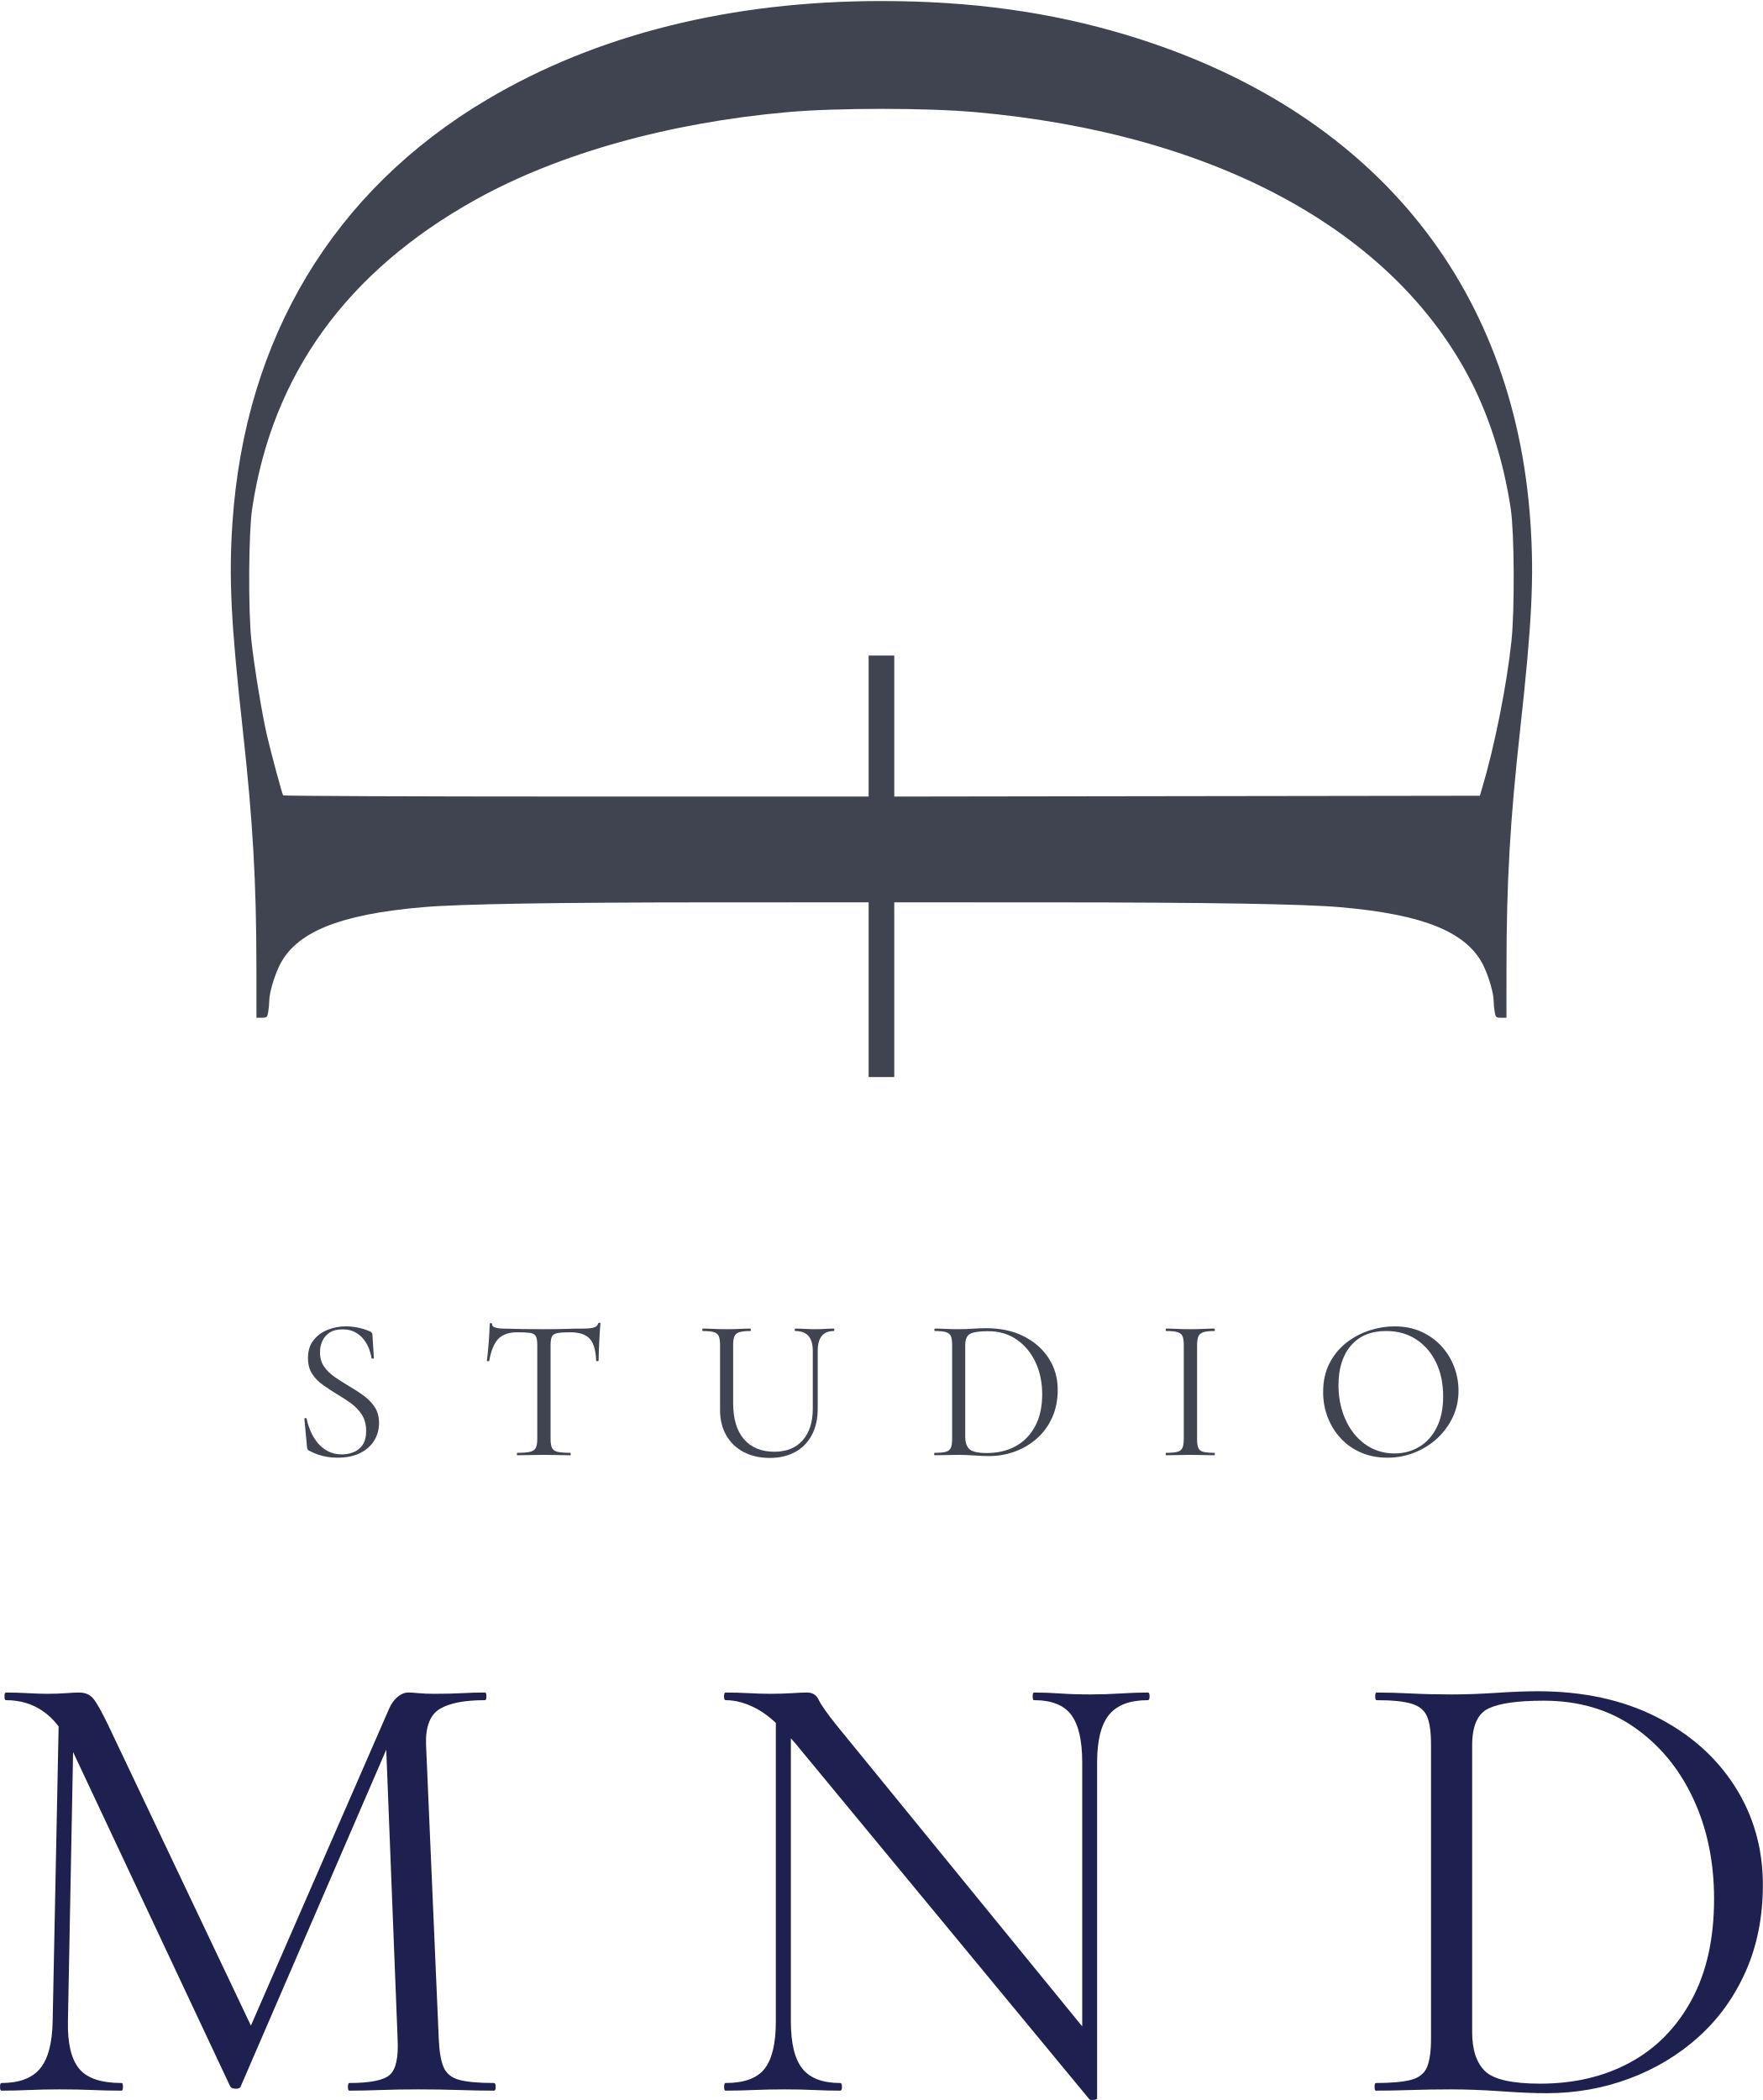
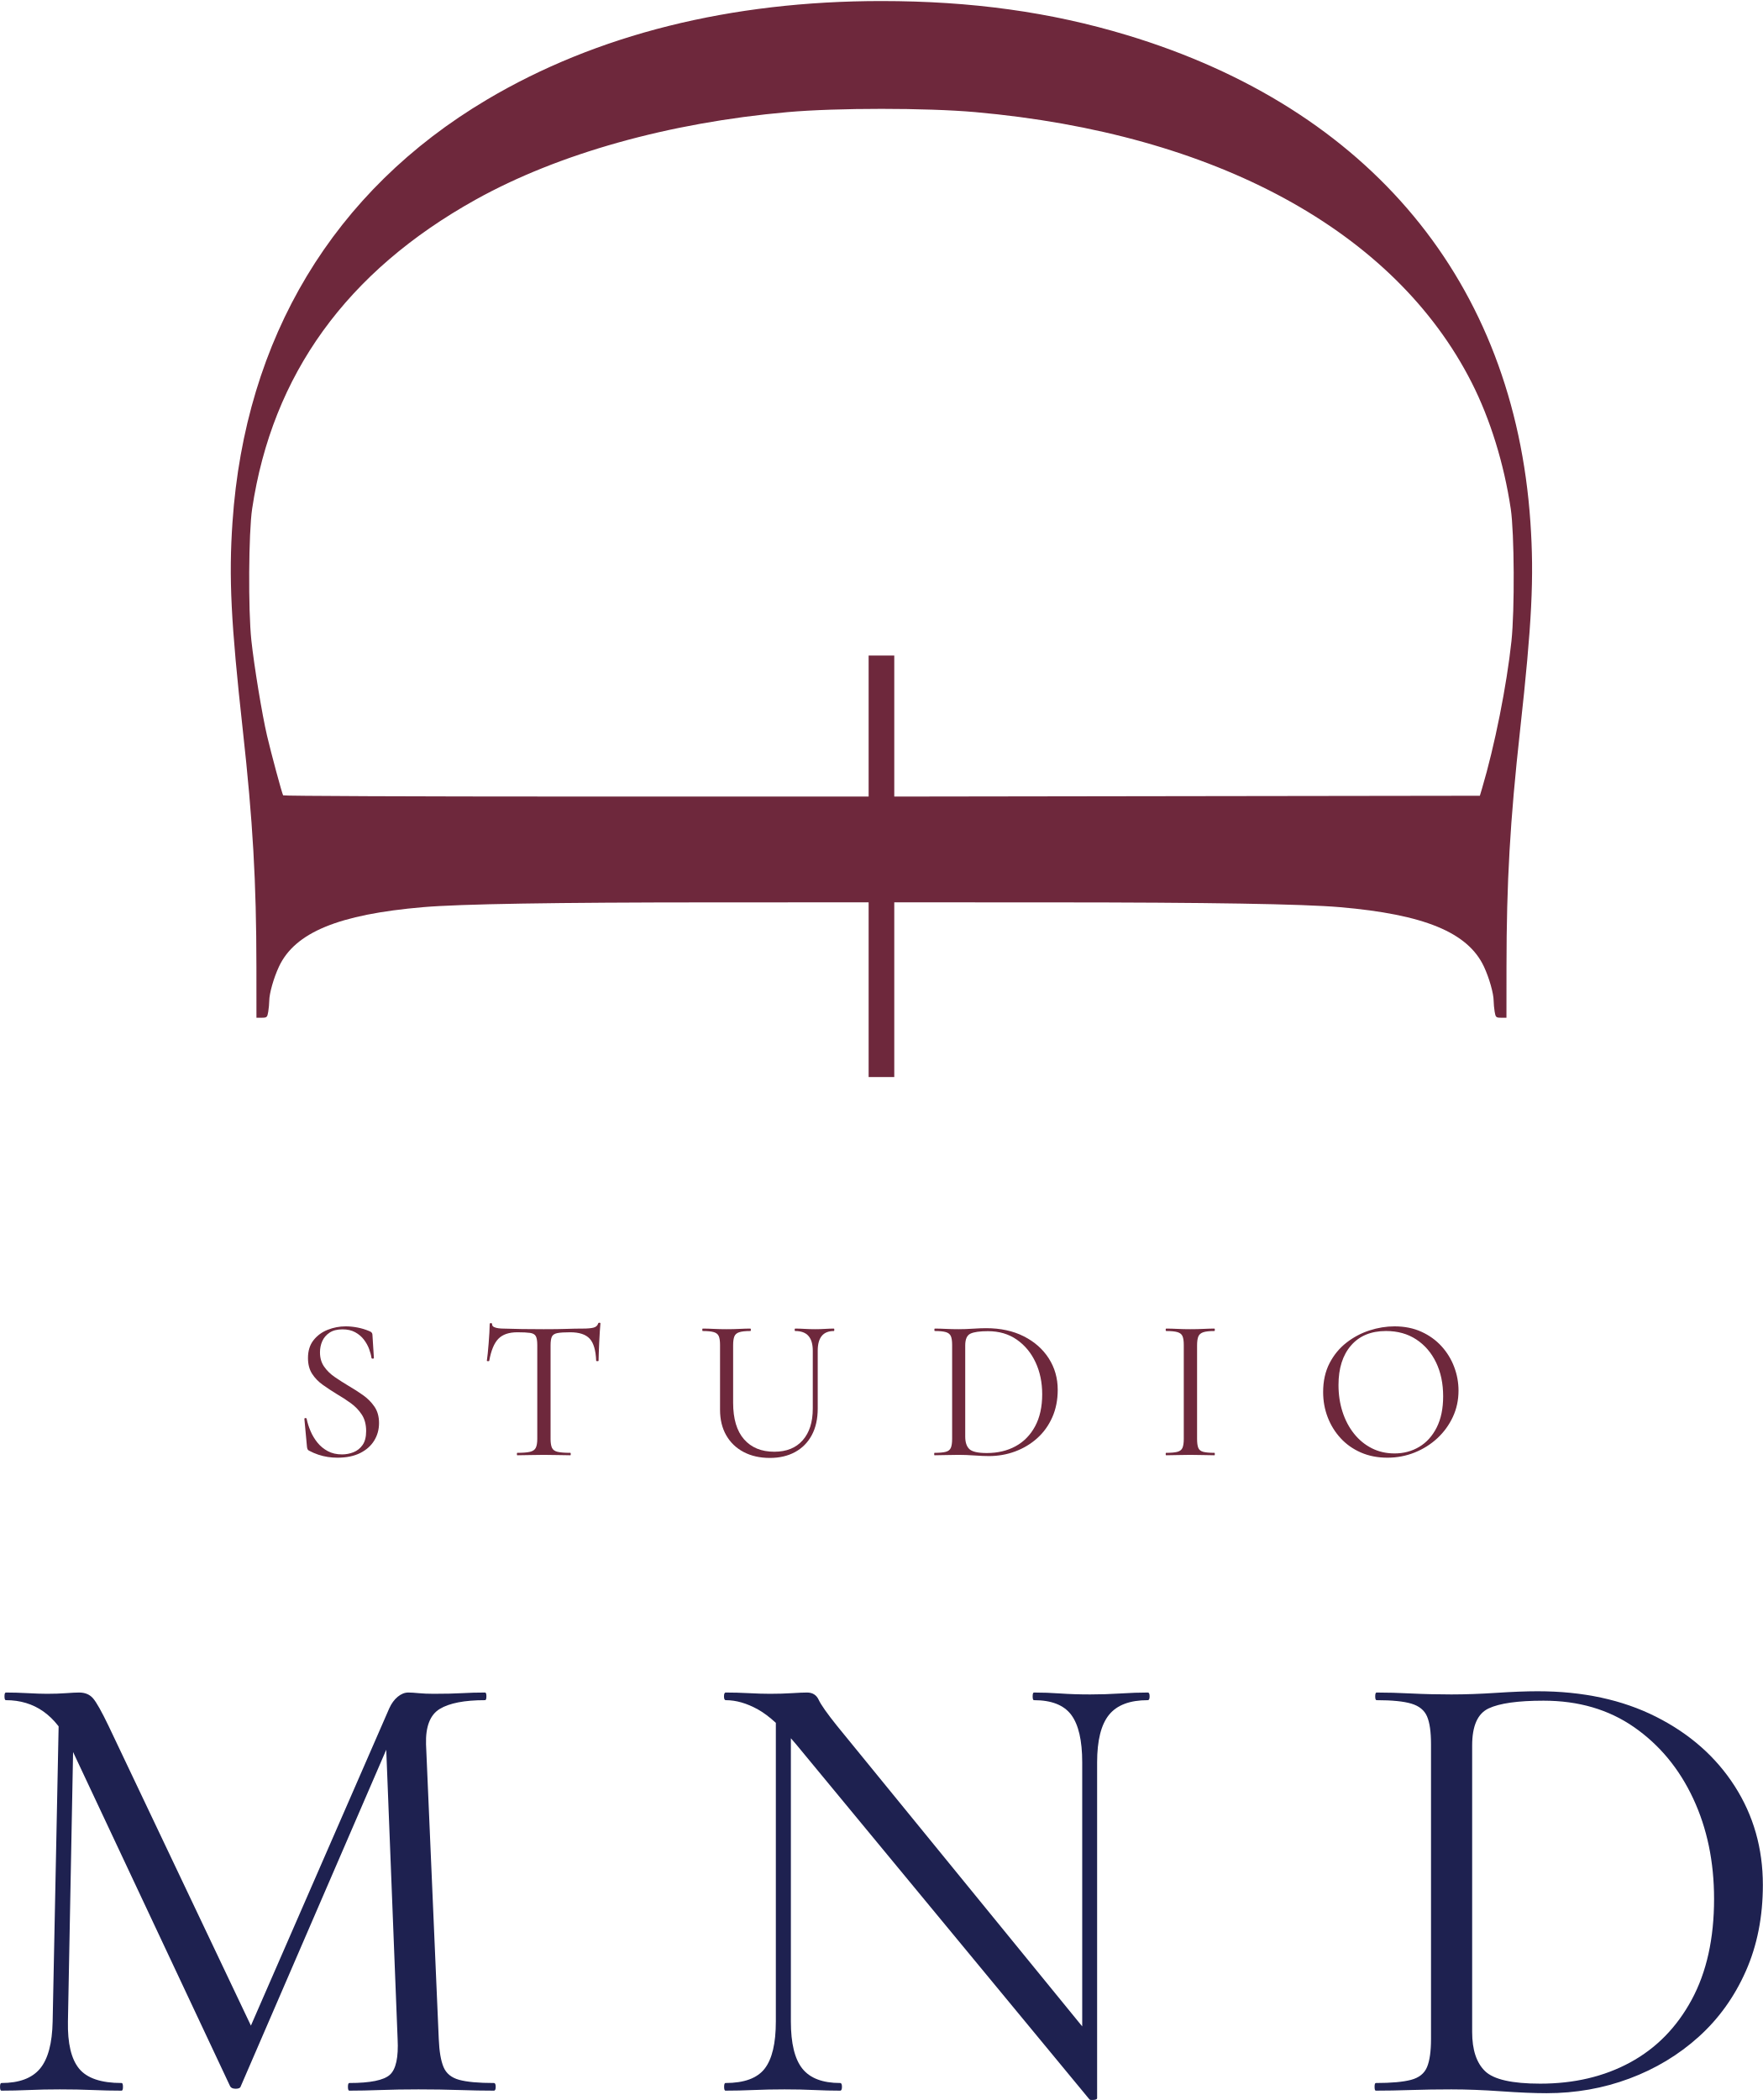
- <svg xmlns="http://www.w3.org/2000/svg" viewBox="0.00 0.00 2767.60 3296.65" width="2768" height="3297" fill="#3F4450" role="img" aria-label="Studio MND">
+ <svg xmlns="http://www.w3.org/2000/svg" viewBox="0.00 0.00 2767.60 3296.65" width="2768" height="3297" fill="#6E283C" role="img" aria-label="Studio MND">
  <path d="M399.00 617.50 L399.00 563.00 L301.25 563.03 C202.89 563.05 144.12 564.03 121.00 566.01 C68.22 570.54 40.97 581.80 31.01 603.20 C27.73 610.25 25.01 619.86 24.99 624.46 C24.98 626.13 24.70 629.19 24.36 631.25 C23.78 634.72 23.49 635.00 20.37 635.00 L17.00 635.00 L16.98 603.25 C16.94 550.33 14.76 512.25 8.48 455.50 C1.06 388.34 -0.32 360.51 2.05 325.83 C9.89 210.76 65.10 119.04 160.68 62.25 C229.17 21.56 312.78 0.65 407.00 0.65 C463.08 0.65 512.47 7.50 560.12 21.89 C711.96 67.74 801.74 176.09 811.95 325.83 C814.31 360.34 812.90 388.68 805.52 455.50 C799.24 512.25 797.06 550.33 797.02 603.25 L797.00 635.00 L793.63 635.00 C790.51 635.00 790.22 634.72 789.64 631.25 C789.30 629.19 789.02 626.13 789.01 624.46 C788.99 619.86 786.27 610.25 782.99 603.20 C773.03 581.80 745.78 570.54 693.00 566.01 C669.88 564.03 611.11 563.05 512.75 563.03 L415.00 563.00 L415.00 617.50 L415.00 672.00 L407.00 672.00 L399.00 672.00 L399.00 617.50 Z M399.00 453.00 L399.00 409.00 L407.00 409.00 L415.00 409.00 L415.00 453.00 L415.00 497.01 L597.71 496.75 L780.41 496.50 L781.75 492.00 C789.64 465.47 797.17 427.74 800.12 400.00 C802.18 380.65 801.93 332.49 799.69 317.50 C795.47 289.30 786.88 261.52 775.33 238.76 C727.34 144.19 615.58 83.30 465.50 69.95 C435.11 67.25 378.89 67.25 348.50 69.95 C274.19 76.56 205.33 95.88 153.77 124.58 C73.32 169.37 26.85 233.65 14.31 317.50 C12.10 332.31 11.81 380.71 13.82 399.50 C15.54 415.53 20.55 446.01 23.60 459.00 C26.29 470.46 32.93 495.05 33.66 496.25 C33.91 496.66 116.22 497.00 216.56 497.00 L399.00 497.00 L399.00 453.00 Z" transform="translate(359.788 0) scale(2.516)" />
  <path d="M145.2 508Q145.2 466.8 165.5 437.5Q185.8 408.2 218.1 386Q250.4 363.8 286.2 342.4Q323.4 320.8 357.5 296.7Q391.6 272.6 414.1 239.7Q436.6 206.8 436.6 158.8Q436.6 111.4 412.9 72.6Q389.2 33.8 343.5 10.9Q297.8 -12 231 -12Q207.4 -12 183.7 -8.4Q160 -4.8 136.7 3Q113.4 10.8 90.2 23.2Q85.4 26.2 83.6 30.5Q81.8 34.8 81 42.2L68.4 178Q67.4 183 72.9 183.5Q78.4 184 79.4 180Q85.6 149.8 98.8 118.9Q112 88 132.9 62.2Q153.8 36.4 183.8 20.3Q213.8 4.2 253.8 4.2Q283.2 4.2 310.6 15Q338 25.8 355.5 50.8Q373 75.8 373 119.2Q373 167.8 351.6 200.5Q330.2 233.2 297.2 257.1Q264.2 281 227.4 302.4Q192.4 323.8 159.6 347.1Q126.8 370.4 106.4 401.9Q86 433.4 86 479.8Q86 532.6 113.1 567.3Q140.2 602 183.1 619.0Q226 636 272 636Q300 636 330.001 630.3Q360.001 624.6 389 612.4Q397.401 609.2 400.701 604.6Q404 600 404 594.8L411.2 480.599Q411.2 476.799 405.9 476.499Q400.6 476.199 399.4 479.999Q396.6 499.999 387.6 524.299Q378.6 548.599 361.8 570.6Q345 592.6 319 606.9Q293 621.2 256.2 621.2Q216.8 621.2 192.3 604.8Q167.8 588.4 156.5 562.9Q145.2 537.4 145.2 508Z" transform="translate(456.102 2284.517) scale(0.318182 -0.318182)" />
  <path d="M188.401 606.8Q125.801 606.8 94.5 574.7Q63.2 542.6 49.4 466.2Q49.2 464 43.4 464.1Q37.6 464.2 37.6 466.4Q39.6 478.8 42 502.3Q44.4 525.8 46.5 553Q48.6 580.2 50.1 605.4Q51.6 630.6 51.6 647Q51.6 652 57.5 652.0Q63.4 652 63.4 647Q63.4 637 73.1 632.5Q82.8 628 95.5 626.5Q108.2 625 117.2 625Q203.2 622 318.2 622Q389 622 430.6 623.5Q472.2 625 511.2 625Q544.8 625 563.3 629.5Q581.8 634 586.8 650Q587.8 654 592.9 654.0Q598 654 598 650Q596.8 634.8 594.9 609.1Q593 583.4 591.9 555.1Q590.8 526.8 589.8 502.7Q588.8 478.6 588.8 466.4Q588.8 464.2 583 464.2Q577.2 464.2 577 466.4Q574 543.8 544.9 575.3Q515.8 606.8 448.8 606.8Q407.2 606.8 386.3 602.9Q365.4 599 358.7 585.6Q352 572.2 352 542V81Q352 52 358.8 37.0Q365.6 22 386.3 17.0Q407 12 449.4 12Q451.6 12 451.6 6.0Q451.6 0 449.4 0Q423 0 390 1.0Q357 2 318.2 2Q281.4 2 248.4 1.0Q215.4 0 188 0Q185.8 0 185.8 6.0Q185.8 12 188 12Q229.4 12 250.6 17.0Q271.8 22 279.1 37.0Q286.4 52 286.4 81V544Q286.4 574 279.3 587.3Q272.2 600.6 251.0 603.7Q229.8 606.8 188.401 606.8Z" transform="translate(752.329 2284.517) scale(0.318182 -0.318182)" />
  <path d="M571.8 515.4Q571.8 564.4 550.5 588.7Q529.2 613 485.2 613Q482.4 613 482.4 619.0Q482.4 625 485.2 625Q507.8 625 531.9 623.5Q556 622 584.6 622Q608.4 622 632.4 623.5Q656.4 625 676 625Q678 625 678 619.0Q678 613 676 613Q636 613 616.1 588.7Q596.2 564.4 596.2 515.4V231Q596.2 153.6 566.8 99.1Q537.4 44.6 484.2 15.7Q431 -13.2 360 -13.2Q286.2 -13.2 230.7 16Q175.2 45.2 144.7 98.5Q114.2 151.8 114.2 224.2V544Q114.2 573 108 587.5Q101.8 602 83.5 607.5Q65.2 613 28.8 613Q26.6 613 26.6 619.0Q26.6 625 28.8 625Q53.2 625 82.8 623.5Q112.4 622 146 622Q180.8 622 210.8 623.5Q240.8 625 263.4 625Q266.4 625 266.4 619.0Q266.4 613 263.4 613Q227 613 208.8 607.0Q190.601 601 184.701 586.0Q178.801 571 178.801 542V259.2Q178.801 140.2 232.6 78.8Q286.4 17.4 382 17.4Q472.2 17.4 522 73.9Q571.8 130.4 571.8 230Z" transform="translate(1094.056 2284.517) scale(0.318182 -0.318182)" />
  <path d="M302.8 -4Q274 -4 231.6 -1.0Q189.2 2 153.26 2Q120.4 2 89.829 1.0Q59.257 0 34.8 0Q32.8 0 32.8 6.0Q32.8 12 34.8 12Q71.364 12 90.128 17.0Q108.891 22 115.145 37.0Q121.4 52 121.4 81V544Q121.4 573 115.163 587.5Q108.926 602 90.694 607.5Q72.463 613 36 613Q33.8 613 33.8 619.0Q33.8 625 36 625Q60.405 625 90.402 623.5Q120.4 622 153.3 622Q186.2 622 224.027 624.5Q261.855 627 288.8 627Q395.2 627 474.622 587.0Q554.044 547 598.222 478.0Q642.4 409 642.4 323Q642.4 248 615.59 187.5Q588.779 127 541.613 84.5Q494.446 42 432.881 19.0Q371.316 -4 302.8 -4ZM292.8 11Q372.699 11 434.049 44.3Q495.4 77.6 530.6 142.64Q565.799 207.679 565.799 301.019Q565.799 388.4 533 458.6Q500.2 528.8 440.394 570.5Q380.589 612.2 298 612.2Q237.54 612.2 211.77 600.012Q186 587.825 186 542V92Q186 50.2 206.273 30.6Q226.545 11 292.8 11Z" transform="translate(1456.147 2284.517) scale(0.318182 -0.318182)" />
  <path d="M199 81Q199 52 204.8 37.0Q210.6 22 229.2 17.0Q247.8 12 284.4 12Q286.6 12 286.6 6.0Q286.6 0 284.4 0Q259.949 0 230.404 1.0Q200.858 2 165.2 2Q131.517 2 101.407 1.0Q71.297 0 46.8 0Q44 0 44 6.0Q44 12 46.88 12Q83.36 12 102.08 17.0Q120.8 22 127.1 37.0Q133.4 52 133.4 81V544Q133.4 573 127.145 587.5Q120.891 602 102.128 607.5Q83.364 613 46.8 613Q44 613 44 619.0Q44 625 46.8 625Q71.297 625 101.407 623.5Q131.517 622 165.2 622Q200.858 622 230.913 623.5Q260.968 625 284.4 625Q286.6 625 286.6 619.0Q286.6 613 284.4 613Q247.937 613 229.706 607.0Q211.475 601 205.237 586.0Q199 571 199 542Z" transform="translate(1816.011 2284.517) scale(0.318182 -0.318182)" />
  <path d="M366 -12Q294 -12 235.5 13.5Q177 39 135.5 84.0Q94 129 71.5 187.5Q49 246 49 312Q49 393 80.5 454.0Q112 515 164.0 555.5Q216 596 278.0 616.0Q340 636 401 636Q475 636 533.5 609.5Q592 583 633.0 538.0Q674 493 695.5 436.0Q717 379 717 319Q717 249 689.0 189.0Q661 129 612.5 84.0Q564 39 500.5 13.5Q437 -12 366 -12ZM401.4 9Q468.6 9 523 41.4Q577.399 73.8 609.299 137Q641.199 200.2 641.199 290.8Q641.199 385.2 606.399 457.6Q571.599 530 508.4 571.5Q445.2 613 359.4 613Q248.4 613 186.601 541.6Q124.801 470.2 124.801 346.6Q124.801 276 144.601 214.5Q164.401 153 201.301 106.7Q238.2 60.4 288.9 34.7Q339.6 9 401.4 9Z" transform="translate(2061.647 2284.517) scale(0.318182 -0.318182)" />
  <g fill="#1E2150">
    <path d="M119.4 108.6 129.4 602 152.8 600 143.4 108.6Q142.4 57.2 160.9 34.6Q179.4 12 227.6 12Q229.8 12 229.8 6.0Q229.8 0 227.6 0Q205.6 0 182.2 1.0Q158.8 2 130.6 2Q105 2 82.2 1.0Q59.4 0 39 0Q36.8 0 36.8 6.0Q36.8 12 39 12Q80.8 12 99.6 34.6Q118.4 57.2 119.4 108.6ZM812.2 12Q815 12 815 6.0Q815 0 812.2 0Q787.8 0 757.6 1.0Q727.4 2 693.8 2Q661.6 2 634.4 1.0Q607.2 0 585.2 0Q583 0 583 6.0Q583 12 585.2 12Q634.6 12 648.9 25.0Q663.2 38 661 81L642 564.199L675.4 609.8L414.8 7Q413.8 3 406.9 3.0Q400 3 398 7L146.6 542Q113.4 613 46 613Q43.8 613 43.8 619.0Q43.8 625 46 625Q62.2 625 80.4 624.0Q98.6 623 110.6 623Q127 623 140.5 624.0Q154 625 161 625Q175 625 182.9 615.8Q190.8 606.6 207 573L435 93.001L404.2 41.4L647.8 600Q653 611.6 661.1 618.3Q669.2 625 677.8 625Q683.8 625 694 624.0Q704.2 623 717.6 623Q744.8 623 762.1 624.0Q779.4 625 798.2 625Q800.4 625 800.4 619.0Q800.4 613 798.2 613Q749.8 613 727.1 599.2Q704.4 585.4 705.6 543.8L725.601 81Q726.801 52 733.101 37.0Q739.401 22 757.6 17.0Q775.8 12 812.2 12Z" transform="translate(-36.800 3281.980) scale(1 -1)" />
    <path d="M119.8 108.6V602L143.4 600V108.6Q143.4 57.2 161.4 34.6Q179.4 12 220.8 12Q223.6 12 223.6 6.0Q223.6 0 220.8 0Q201.2 0 180.1 1.0Q159 2 133.4 2Q108.2 2 84.9 1.0Q61.6 0 40.8 0Q38.6 0 38.6 6.0Q38.6 12 40.8 12Q84.8 12 102.3 34.6Q119.8 57.2 119.8 108.6ZM624.2 -11.8Q624.2 -14 619.3 -14.5Q614.4 -15 612.4 -14L152.2 543Q117.8 584 91.6 598.5Q65.4 613 41.2 613Q38.4 613 38.4 619.0Q38.4 625 41.2 625Q58.8 625 77.4 624.0Q96 623 110.8 623Q129.2 623 145 624.0Q160.801 625 168.801 625Q181.801 625 187.101 613.5Q192.401 602 215.601 573L616.2 82.001ZM624.2 515.4V-11.8L600.8 19V515.4Q600.8 566.8 583.6 589.9Q566.4 613 525 613Q523 613 523.0 619.0Q523 625 525 625Q545.4 625 566.5 623.5Q587.6 622 613.2 622Q637 622 660.6 623.5Q684.2 625 703.8 625Q706.6 625 706.6 619.0Q706.6 613 703.8 613Q661.4 613 642.8 589.9Q624.2 566.8 624.2 515.4Z" transform="translate(1098.200 3281.980) scale(1 -1)" />
    <path d="M302.8 -4Q274 -4 231.6 -1.0Q189.2 2 153.26 2Q120.4 2 89.829 1.0Q59.257 0 34.8 0Q32.8 0 32.8 6.0Q32.8 12 34.8 12Q71.364 12 90.128 17.0Q108.891 22 115.145 37.0Q121.4 52 121.4 81V544Q121.4 573 115.163 587.5Q108.926 602 90.694 607.5Q72.463 613 36 613Q33.8 613 33.8 619.0Q33.8 625 36 625Q60.405 625 90.402 623.5Q120.4 622 153.3 622Q186.2 622 224.027 624.5Q261.855 627 288.8 627Q395.2 627 474.622 587.0Q554.044 547 598.222 478.0Q642.4 409 642.4 323Q642.4 248 615.59 187.5Q588.779 127 541.613 84.5Q494.446 42 432.881 19.0Q371.316 -4 302.8 -4ZM292.8 11Q372.699 11 434.049 44.3Q495.4 77.6 530.6 142.64Q565.799 207.679 565.799 301.019Q565.799 388.4 533 458.6Q500.2 528.8 440.394 570.5Q380.589 612.2 298 612.2Q237.54 612.2 211.77 600.012Q186 587.825 186 542V92Q186 50.2 206.273 30.6Q226.545 11 292.8 11Z" transform="translate(2125.200 3281.980) scale(1 -1)" />
  </g>
</svg>
